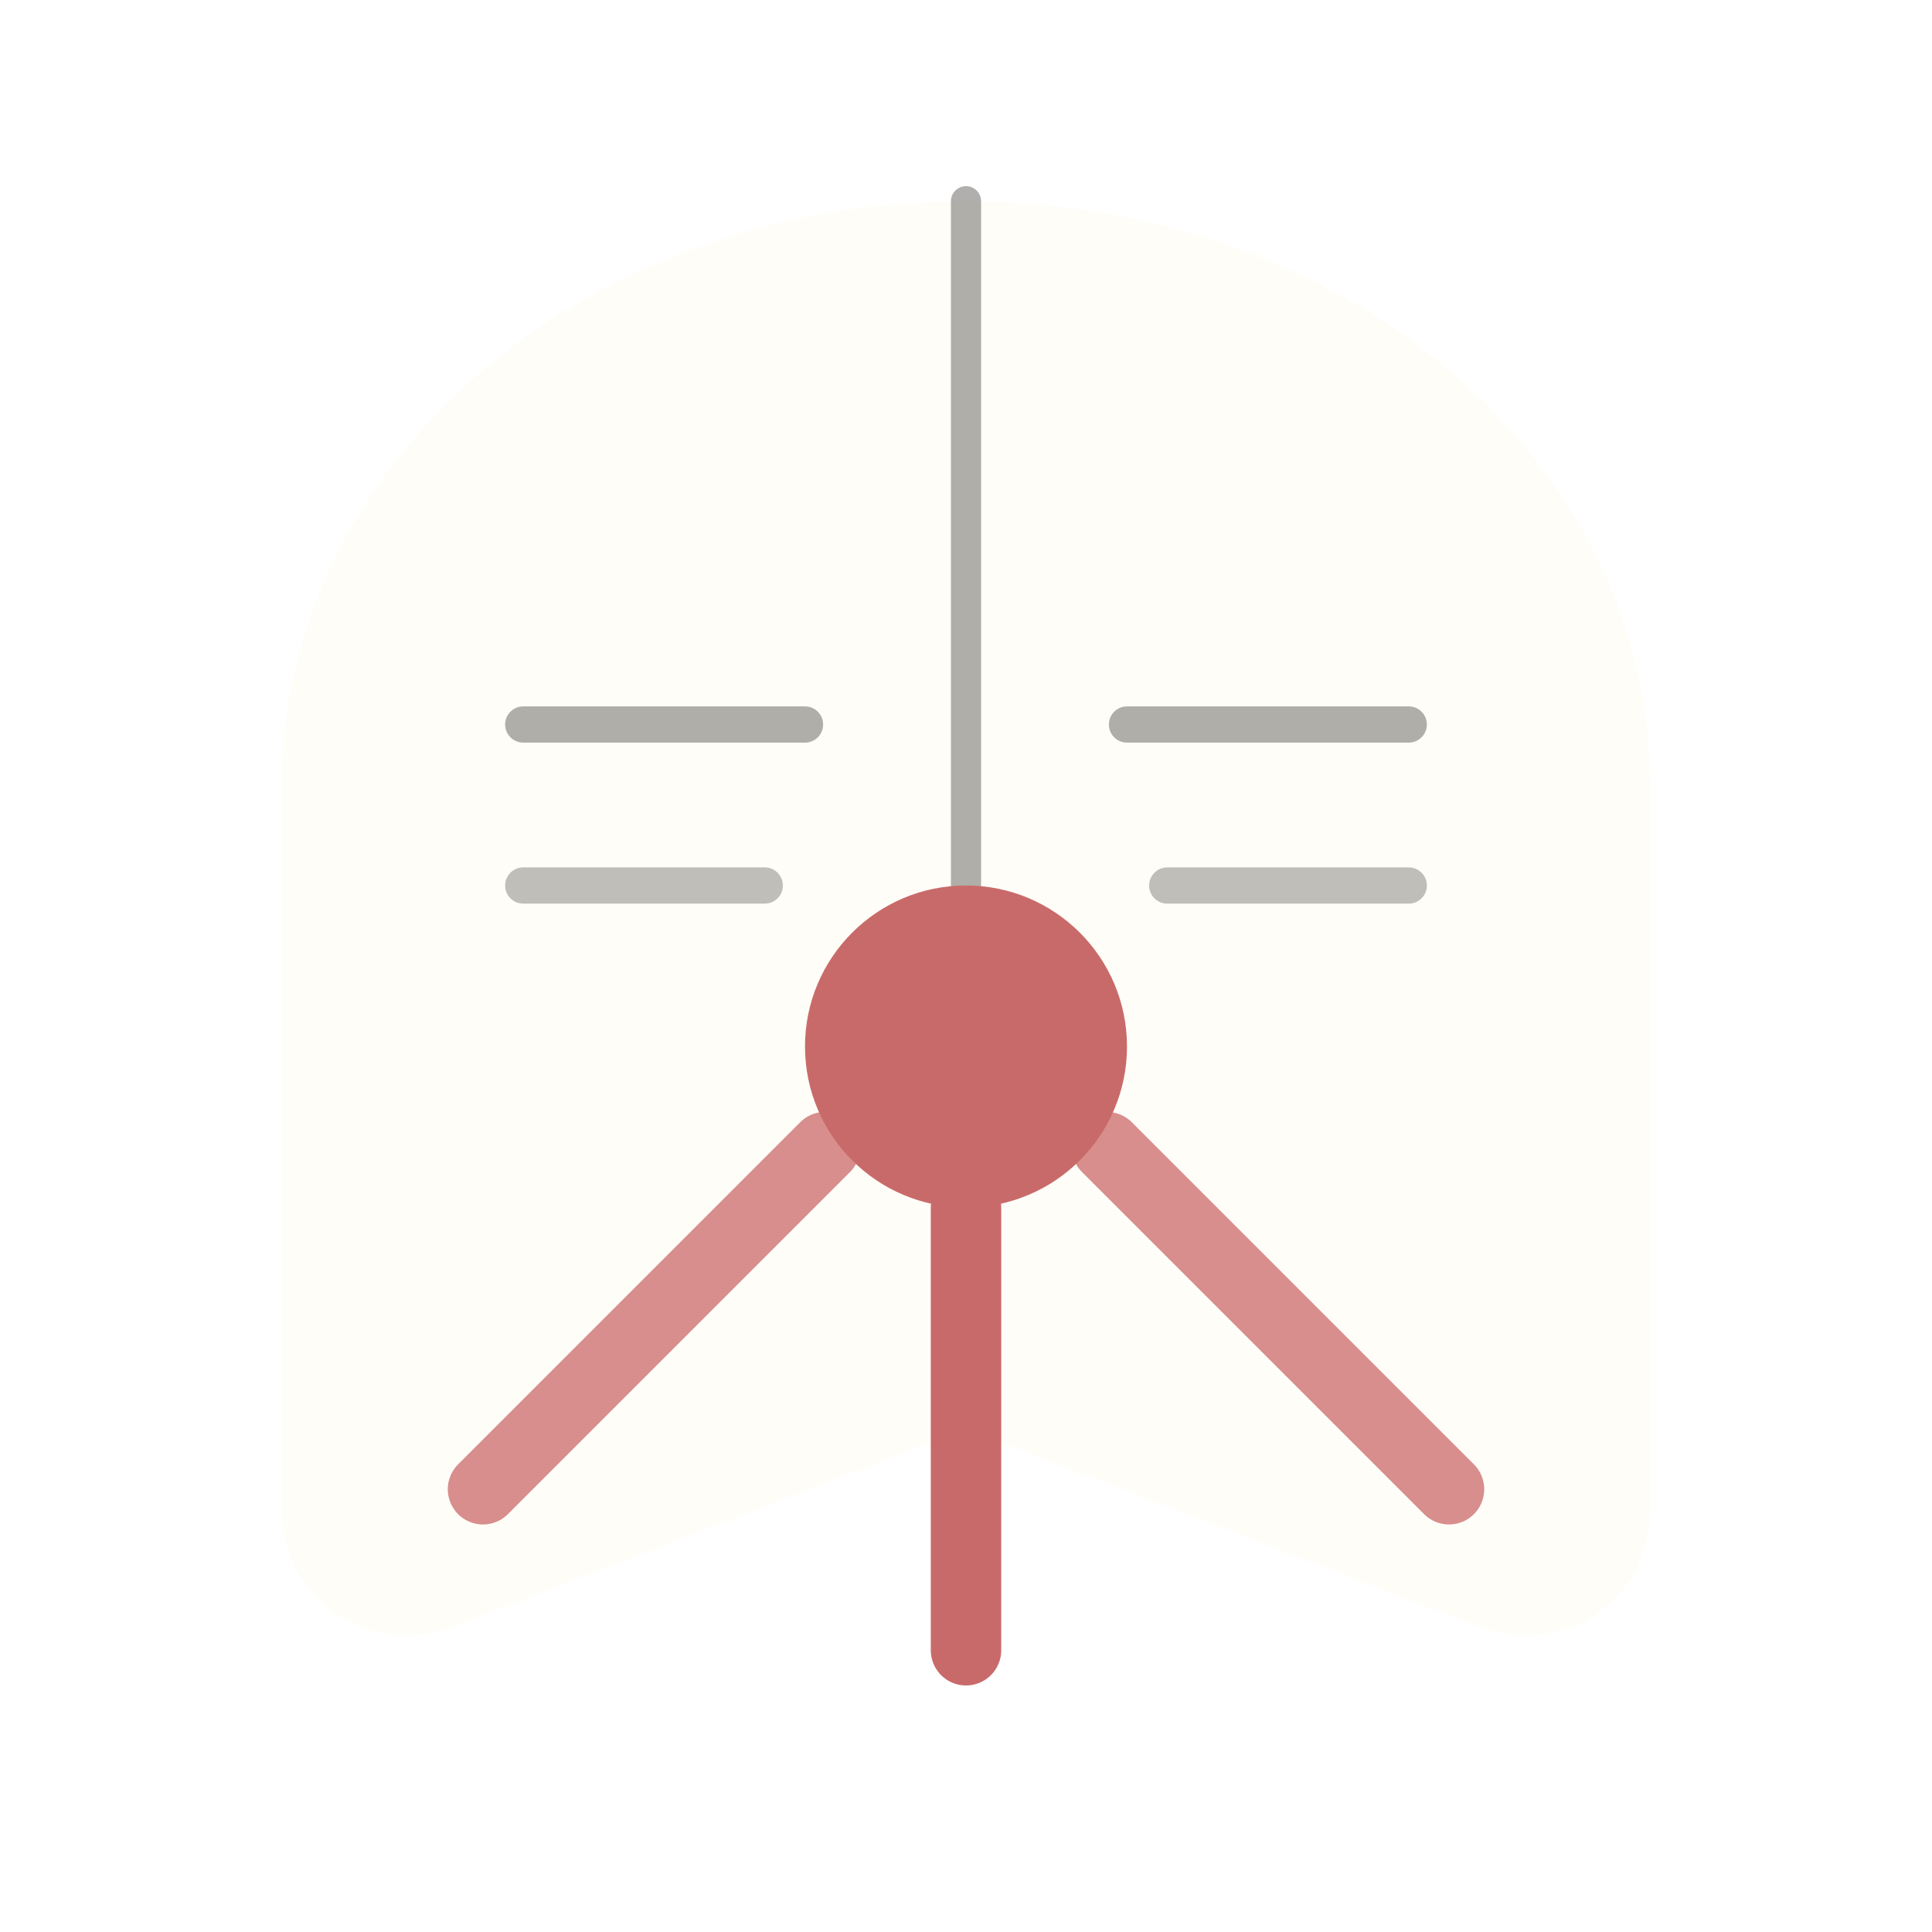
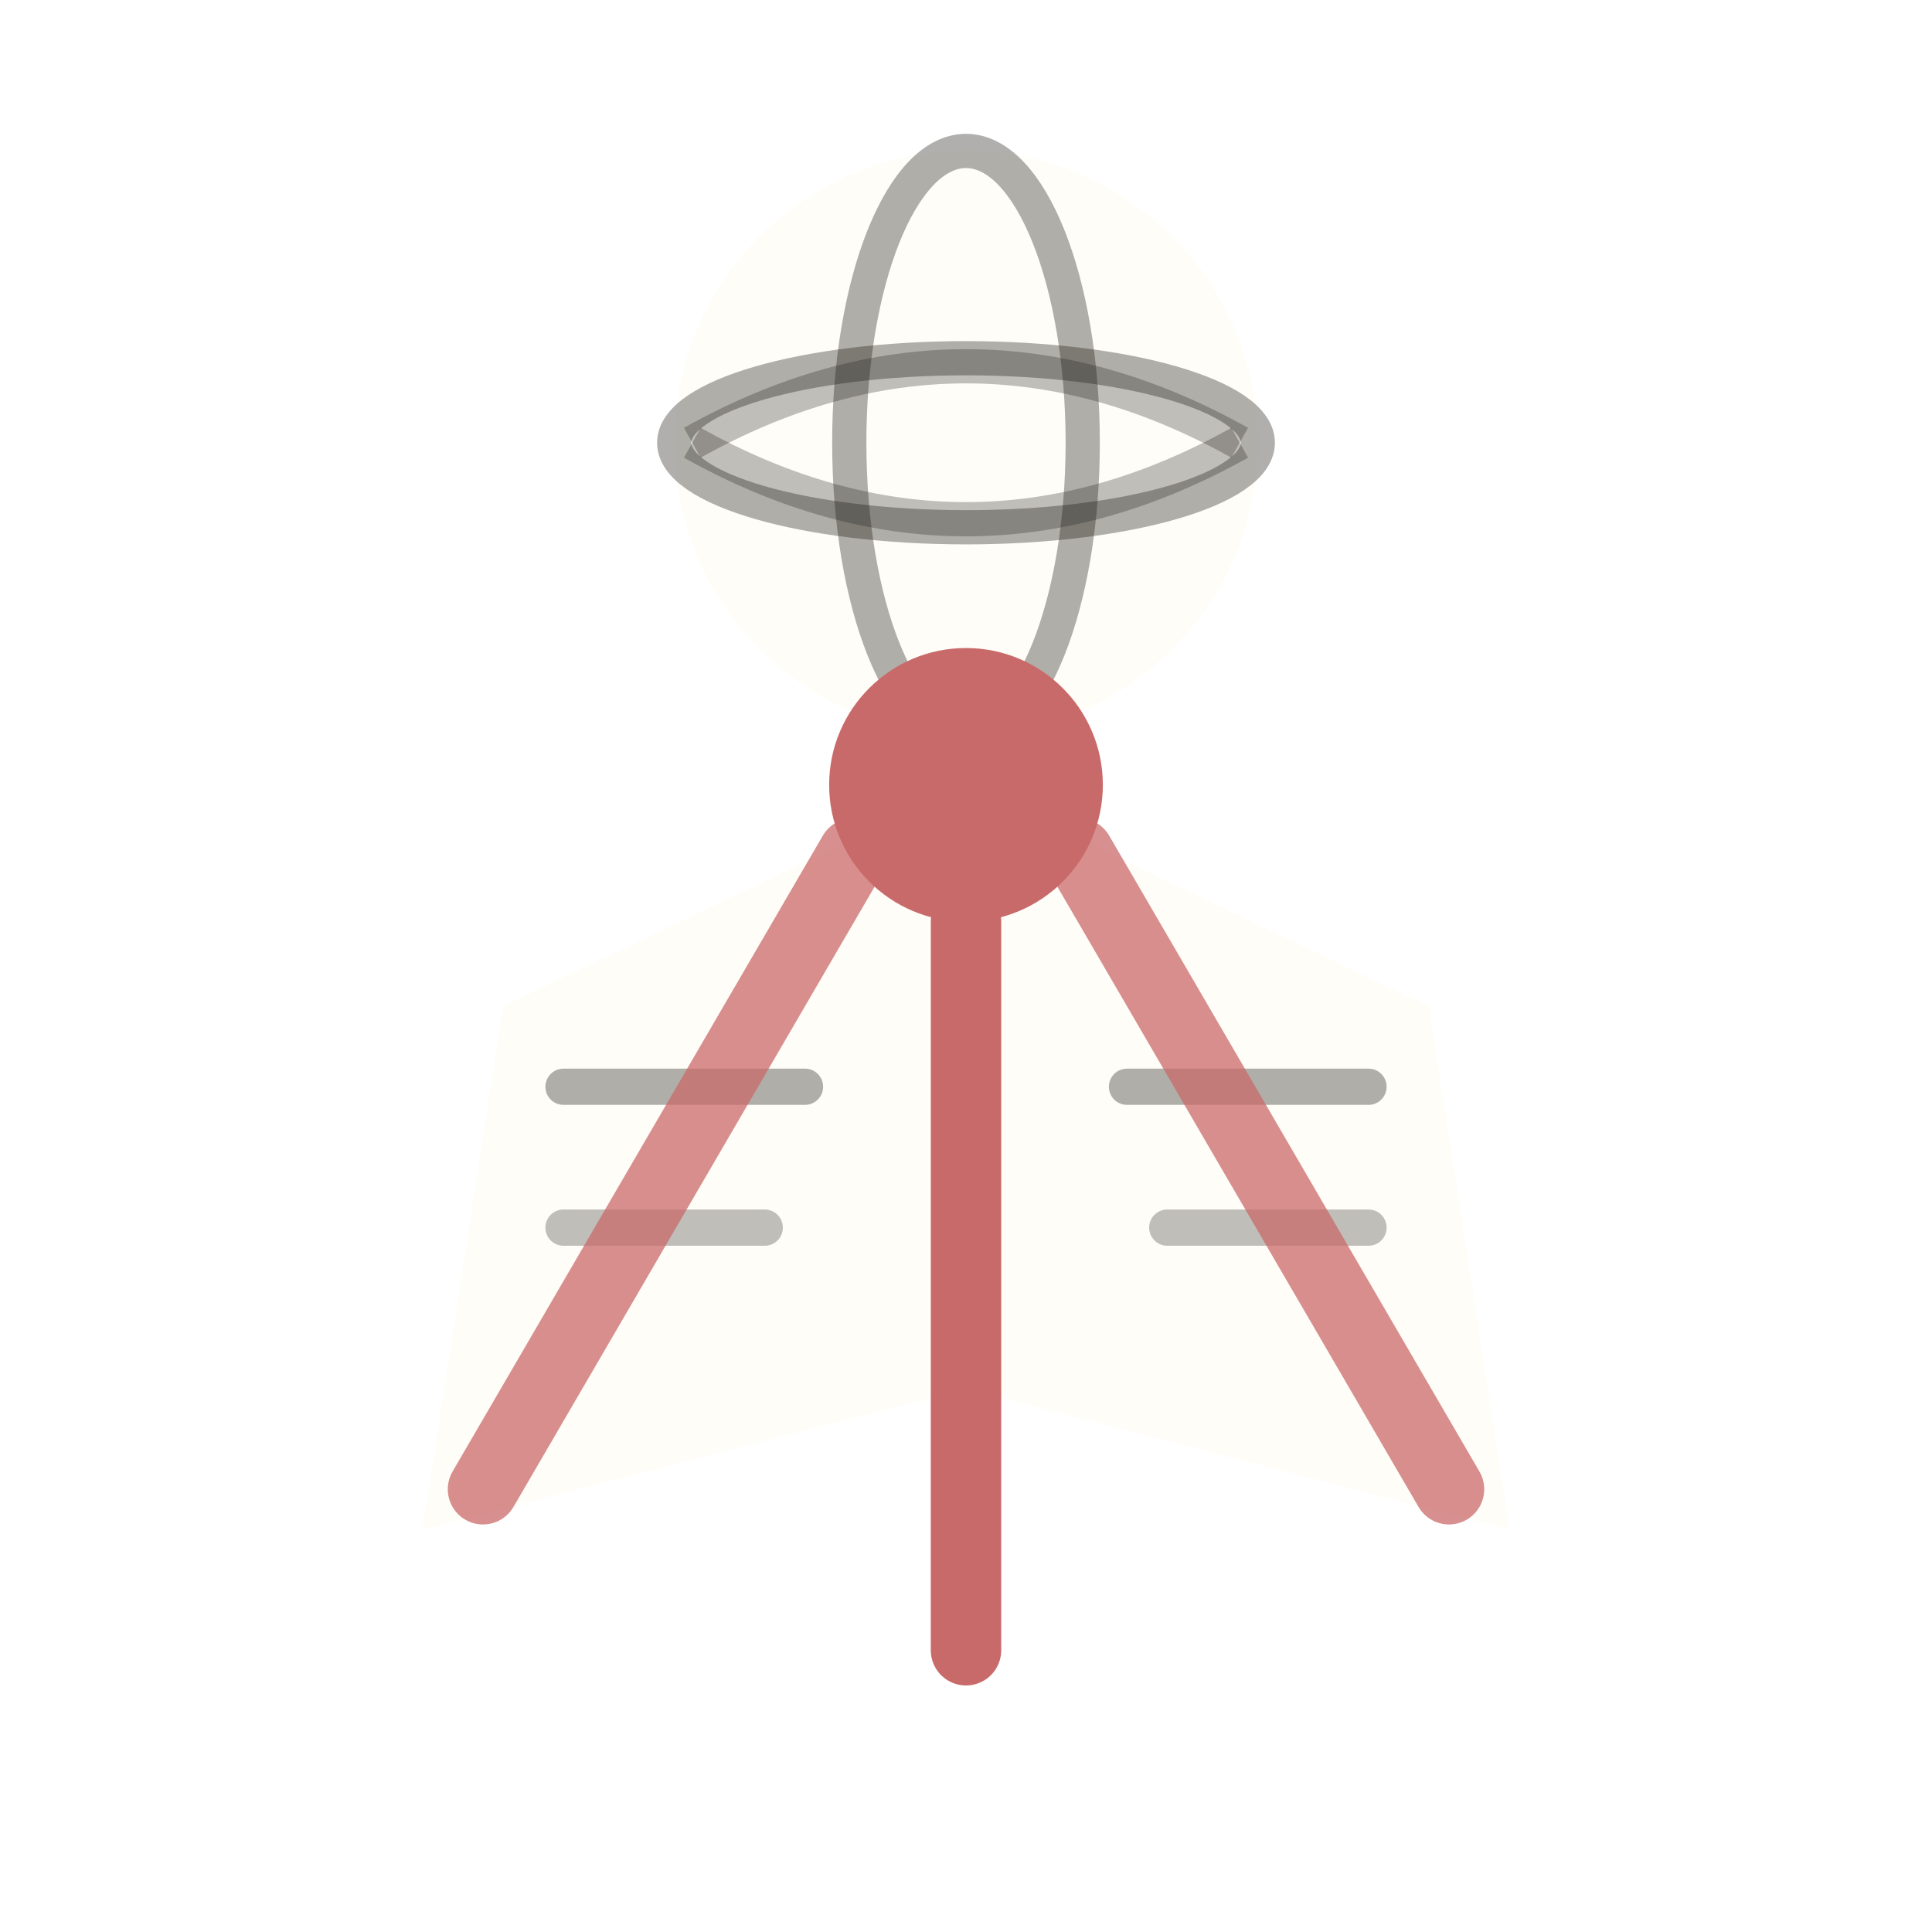
<svg xmlns="http://www.w3.org/2000/svg" viewBox="0 0 48 48" fill="none" role="img" aria-label="Knowledge Hub">
-   <path d="M24 5C14.5 5 7 11.5 7 19.5V37.5C7 39.8 9.2 41.2 11.3 40.4L24 35.5L36.7 40.4C38.8 41.2 41 39.8 41 37.5V19.5C41 11.5 33.5 5 24 5Z" fill="#fffdf8" />
-   <path d="M24 5V35.5" stroke="#1c1915" stroke-width="0.75" stroke-linecap="round" opacity="0.35" />
-   <path d="M13 18H20" stroke="#1c1915" stroke-width="0.9" stroke-linecap="round" opacity="0.35" />
-   <path d="M13 22H19" stroke="#1c1915" stroke-width="0.9" stroke-linecap="round" opacity="0.28" />
-   <path d="M28 18H35" stroke="#1c1915" stroke-width="0.9" stroke-linecap="round" opacity="0.35" />
-   <path d="M29 22H35" stroke="#1c1915" stroke-width="0.9" stroke-linecap="round" opacity="0.28" />
-   <circle cx="24" cy="26" r="4" fill="#c96a6a" />
-   <path d="M24 30V41" stroke="#c96a6a" stroke-width="1.75" stroke-linecap="round" />
-   <path d="M20.5 28.5L12 37" stroke="#c96a6a" stroke-width="1.75" stroke-linecap="round" opacity="0.75" />
-   <path d="M27.5 28.5L36 37" stroke="#c96a6a" stroke-width="1.75" stroke-linecap="round" opacity="0.75" />
+   <circle cx="24" cy="11" r="7.25" fill="#fffdf8" />
+   <ellipse cx="24" cy="11" rx="7.25" ry="2.1" stroke="#1c1915" stroke-width="0.85" fill="none" opacity="0.35" />
+   <path d="M17.2 11Q24 14.8 30.8 11" stroke="#1c1915" stroke-width="0.85" fill="none" opacity="0.28" />
+   <path d="M17.2 11Q24 7.2 30.8 11" stroke="#1c1915" stroke-width="0.85" fill="none" opacity="0.28" />
+   <ellipse cx="24" cy="11" rx="2.9" ry="7.25" stroke="#1c1915" stroke-width="0.85" fill="none" opacity="0.35" />
+   <path d="M24 19.5L12.5 25L10.5 38L24 34.5Z" fill="#fffdf8" />
+   <path d="M24 19.5L35.5 25L37.5 38L24 34.5Z" fill="#fffdf8" />
+   <path d="M24 19.5V34.5" stroke="#1c1915" stroke-width="0.65" stroke-linecap="round" opacity="0.28" />
+   <path d="M14 27H20" stroke="#1c1915" stroke-width="0.9" stroke-linecap="round" opacity="0.35" />
+   <path d="M14 30.5H19" stroke="#1c1915" stroke-width="0.9" stroke-linecap="round" opacity="0.28" />
+   <path d="M28 27H34" stroke="#1c1915" stroke-width="0.9" stroke-linecap="round" opacity="0.35" />
+   <path d="M29 30.5H34" stroke="#1c1915" stroke-width="0.9" stroke-linecap="round" opacity="0.28" />
+   <circle cx="24" cy="19.5" r="3.4" fill="#c96a6a" />
+   <path d="M24 22.9V41" stroke="#c96a6a" stroke-width="1.75" stroke-linecap="round" />
+   <path d="M21.2 21.2L12 37" stroke="#c96a6a" stroke-width="1.75" stroke-linecap="round" opacity="0.75" />
+   <path d="M26.8 21.2L36 37" stroke="#c96a6a" stroke-width="1.75" stroke-linecap="round" opacity="0.75" />
</svg>
